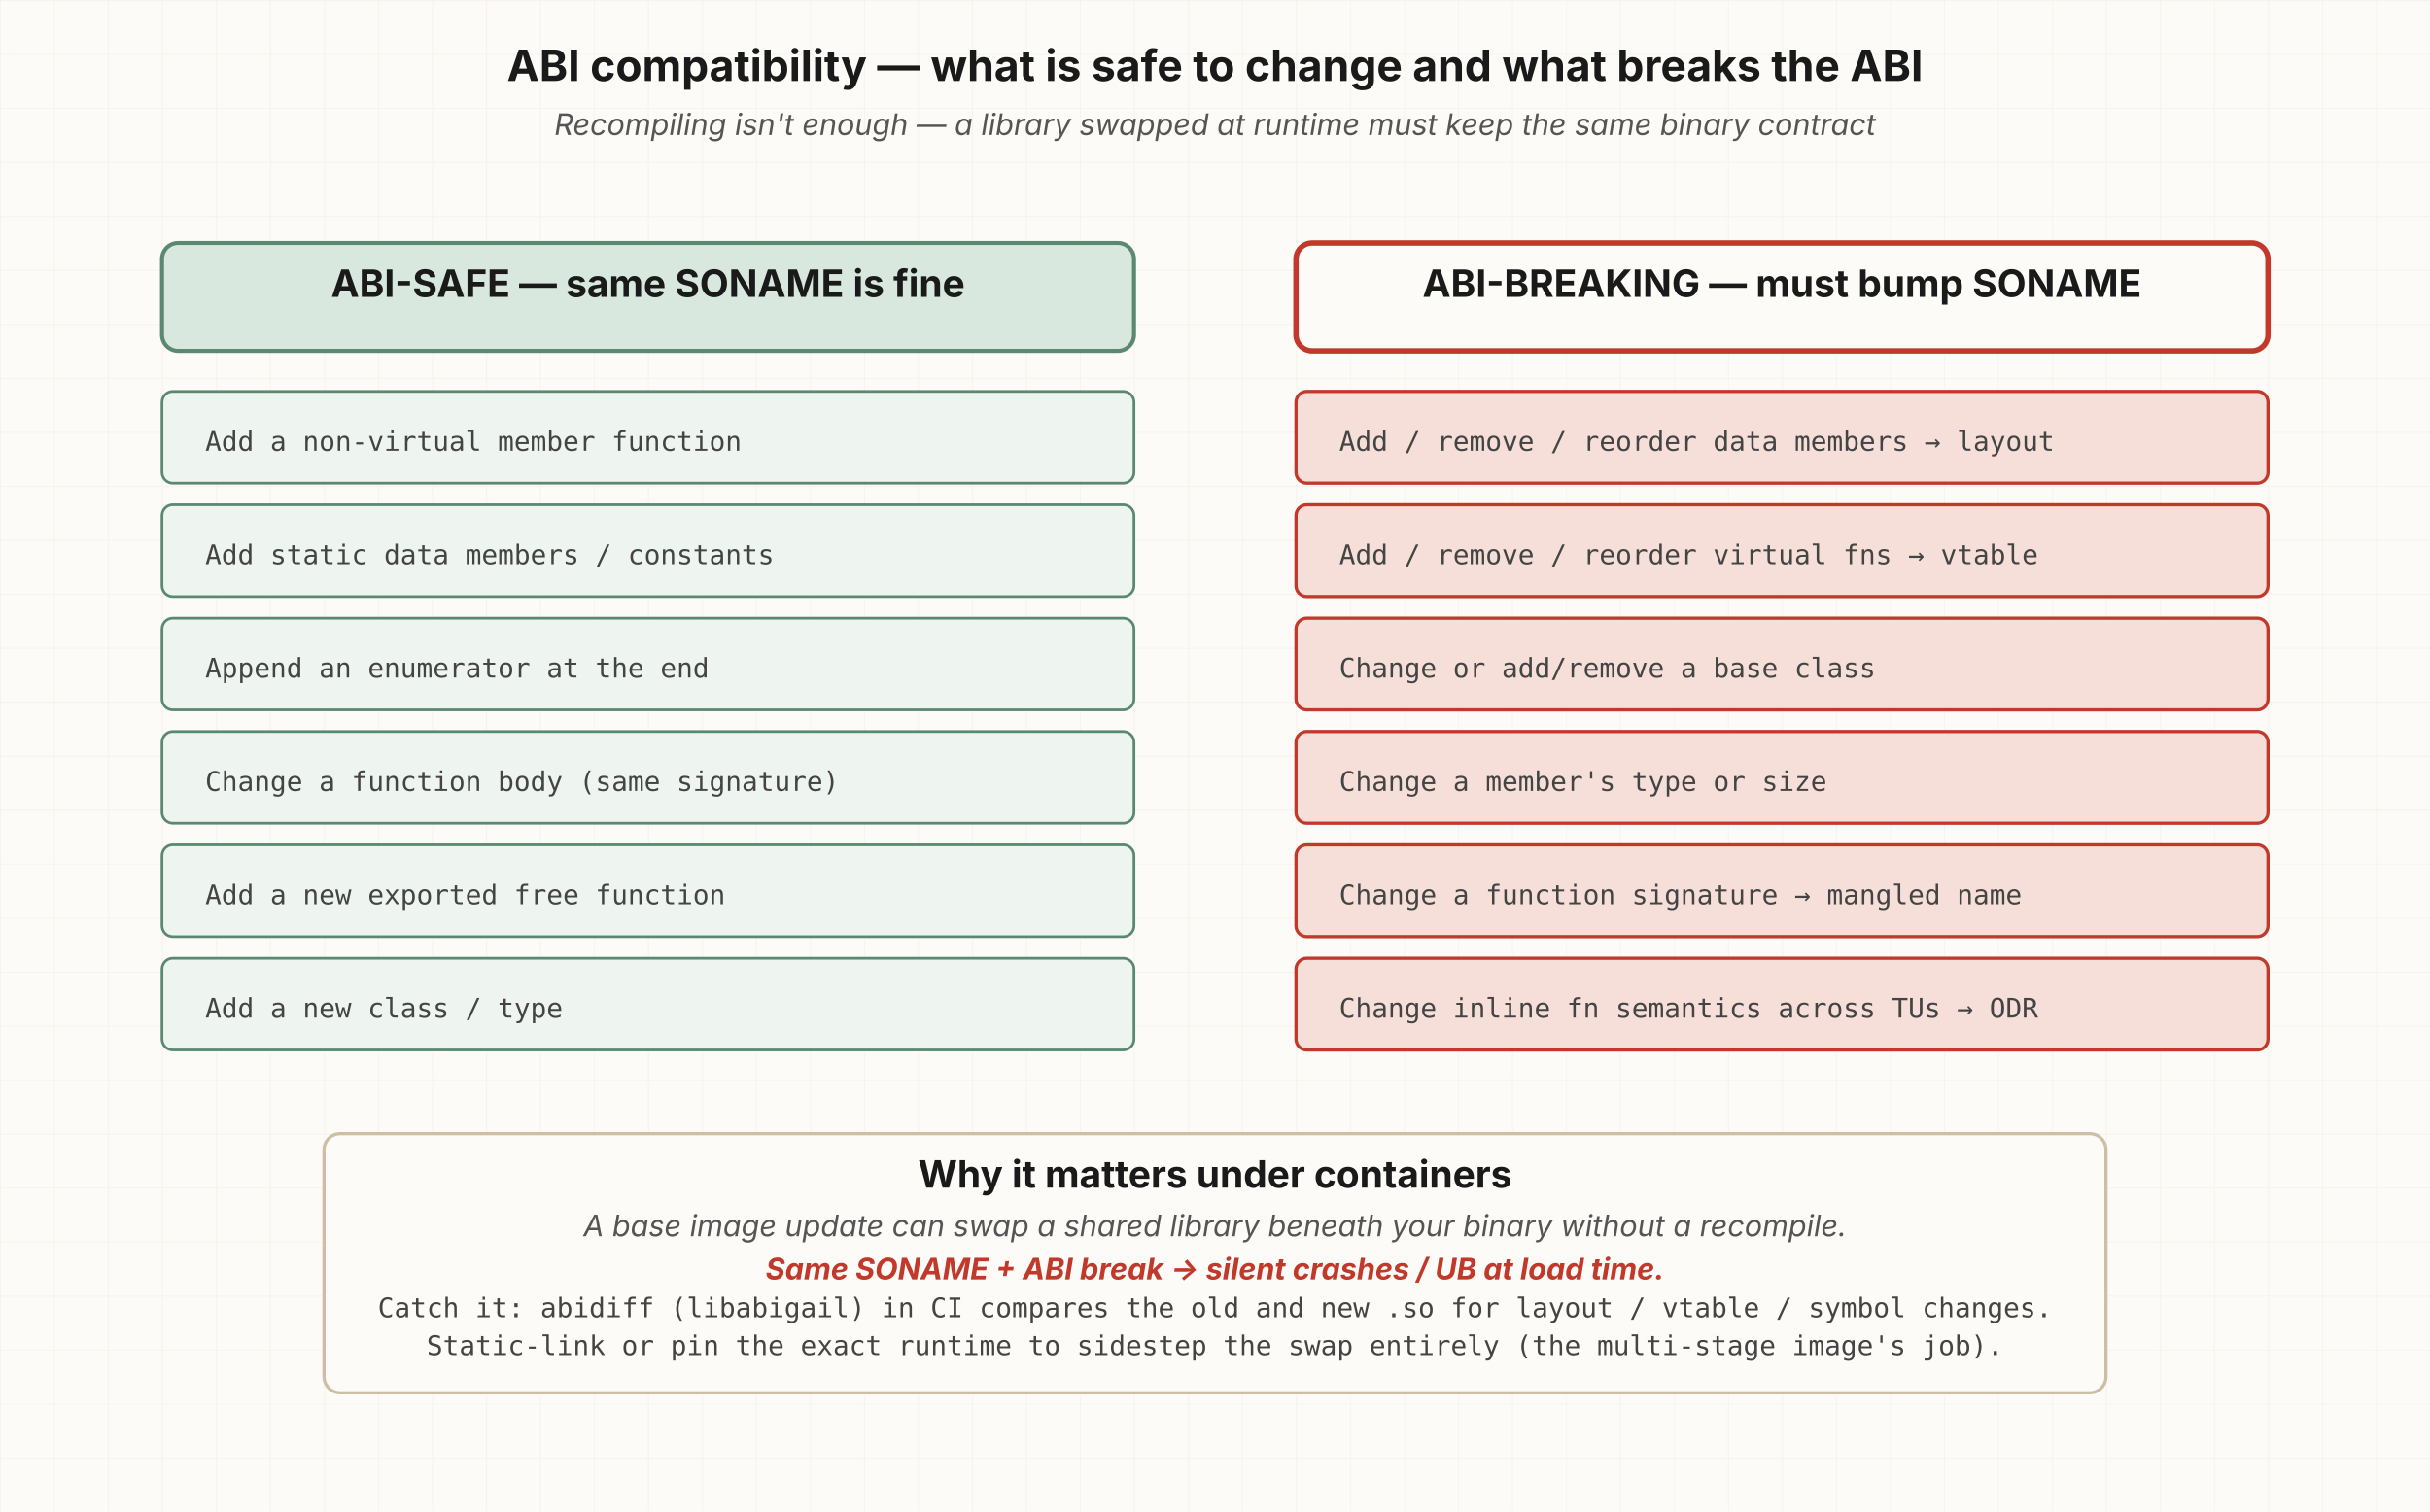
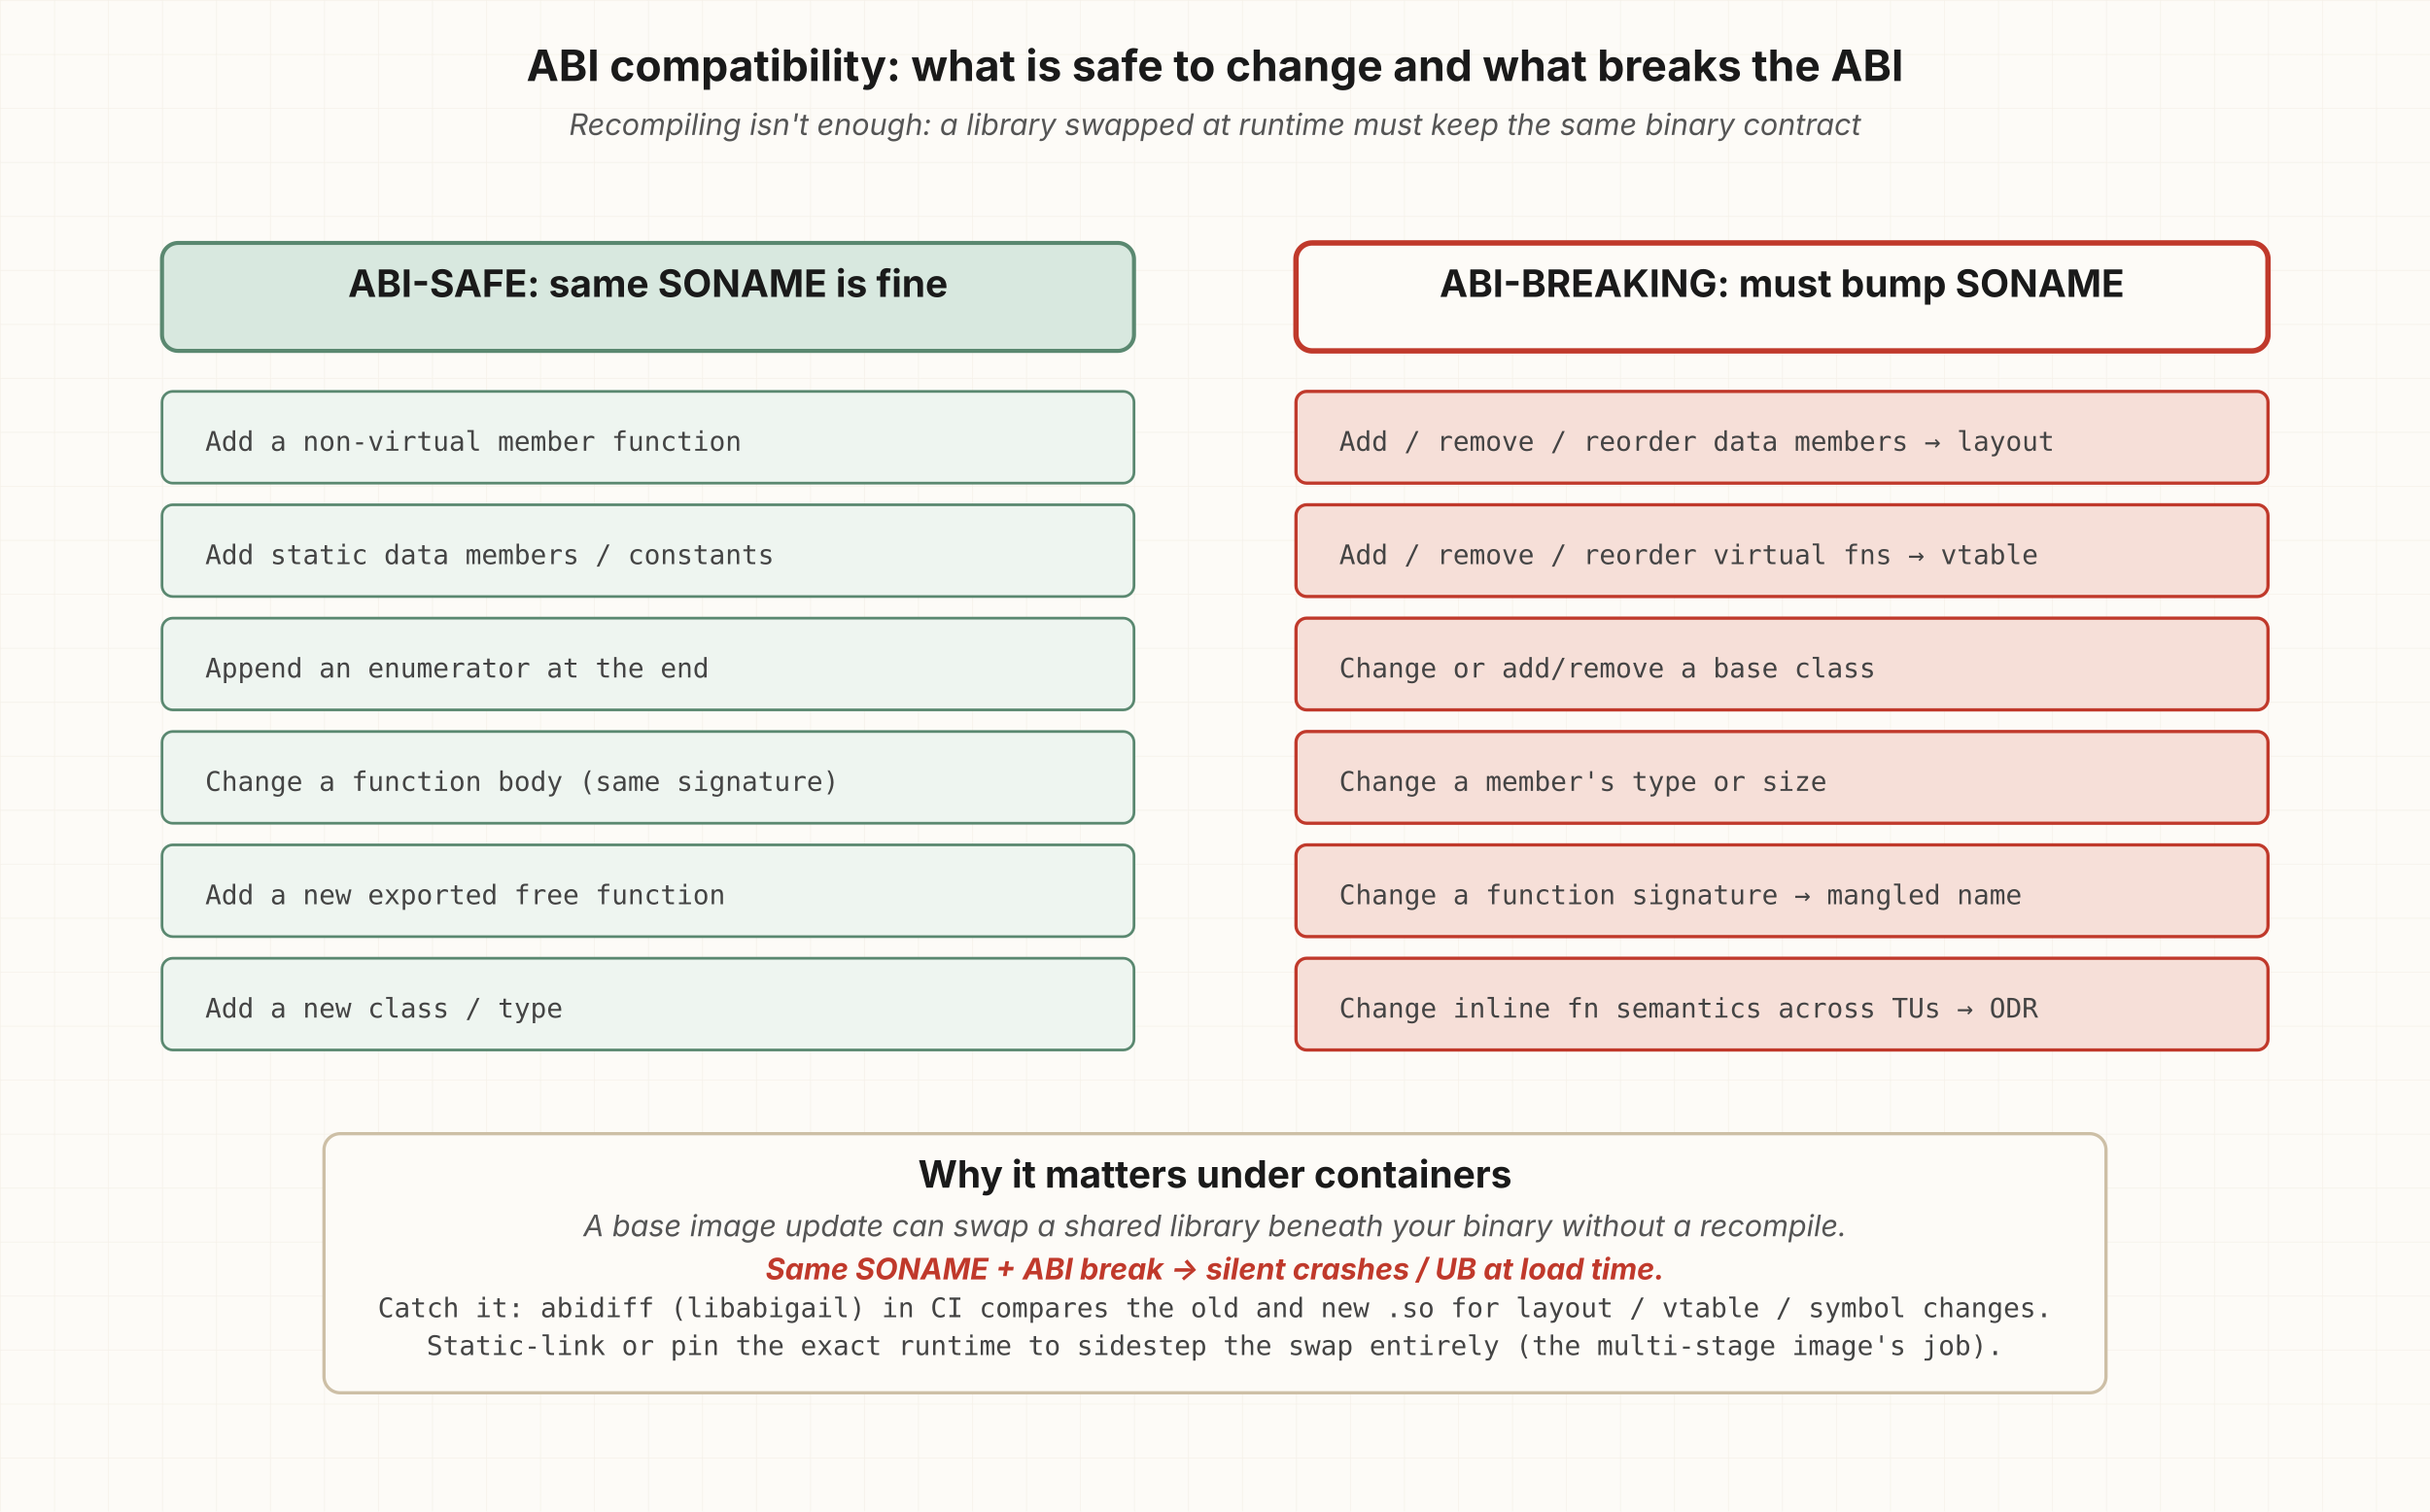
<svg xmlns="http://www.w3.org/2000/svg" viewBox="0 0 900 560" role="img" aria-label="Two columns contrast changes that preserve the binary interface against changes that break it. ABI-safe changes include adding a non-virtual member function, adding static data members, appending an enumerator, and changing a function body. ABI-breaking changes include adding, removing, or reordering data members, which changes struct layout; adding, removing, or reordering virtual functions, which changes the vtable; changing a base class; changing a member's type or size; and changing a function signature, which changes the mangled name. The consequence of shipping a break under the same SONAME is silent crashes or undefined behavior at load time; abidiff detects these and the fix is to bump the SONAME.">
  <defs>
    <pattern id="grid" width="20" height="20" patternUnits="userSpaceOnUse">
      <path d="M 20 0 L 0 0 0 20" fill="none" stroke="#e8e1d3" stroke-width="0.5" />
    </pattern>
    <marker id="arrowhead" markerWidth="10" markerHeight="10" refX="8" refY="5" orient="auto">
      <path d="M 0 0 L 10 5 L 0 10 z" fill="#2d2d2d" />
    </marker>
    <marker id="arrowhead-r" markerWidth="10" markerHeight="10" refX="8" refY="5" orient="auto">
      <path d="M 0 0 L 10 5 L 0 10 z" fill="#c0392b" />
    </marker>
    <marker id="arrowhead-g" markerWidth="10" markerHeight="10" refX="8" refY="5" orient="auto">
      <path d="M 0 0 L 10 5 L 0 10 z" fill="#5a8870" />
    </marker>
  </defs>
  <rect width="900" height="560" fill="#fdfbf7" />
  <rect width="900" height="560" fill="url(#grid)" opacity="0.4" />
-   <text x="450" y="30" text-anchor="middle" style="font: 700 16px -apple-system, system-ui, 'Segoe UI', sans-serif; fill: #1a1a1a;">ABI compatibility — what is safe to change and what breaks the ABI</text>
-   <text x="450" y="50" text-anchor="middle" style="font: italic 400 11px -apple-system, system-ui, 'Segoe UI', sans-serif; fill: #555555;">Recompiling isn't enough — a library swapped at runtime must keep the same binary contract</text>
+   <text x="450" y="30" text-anchor="middle" style="font: 700 16px -apple-system, system-ui, 'Segoe UI', sans-serif; fill: #1a1a1a;">ABI compatibility: what is safe to change and what breaks the ABI</text>
+   <text x="450" y="50" text-anchor="middle" style="font: italic 400 11px -apple-system, system-ui, 'Segoe UI', sans-serif; fill: #555555;">Recompiling isn't enough: a library swapped at runtime must keep the same binary contract</text>
  <rect x="60" y="90" width="360" height="40" rx="6" ry="6" fill="#d8e8df" stroke="#5a8870" stroke-width="1.5" />
-   <text x="240" y="110" text-anchor="middle" style="font: 700 14px -apple-system, system-ui, 'Segoe UI', sans-serif; fill: #1a1a1a;">ABI-SAFE — same SONAME is fine</text>
+   <text x="240" y="110" text-anchor="middle" style="font: 700 14px -apple-system, system-ui, 'Segoe UI', sans-serif; fill: #1a1a1a;">ABI-SAFE: same SONAME is fine</text>
  <rect x="60" y="145" width="360" height="34" rx="4" ry="4" fill="#eef5f0" stroke="#5a8870" stroke-width="1.0" />
  <text x="76" y="167" text-anchor="start" style="font: 400 10px ui-monospace, 'SF Mono', Menlo, Consolas, monospace; fill: #444444;">Add a non-virtual member function</text>
  <rect x="60" y="187" width="360" height="34" rx="4" ry="4" fill="#eef5f0" stroke="#5a8870" stroke-width="1.0" />
  <text x="76" y="209" text-anchor="start" style="font: 400 10px ui-monospace, 'SF Mono', Menlo, Consolas, monospace; fill: #444444;">Add static data members / constants</text>
  <rect x="60" y="229" width="360" height="34" rx="4" ry="4" fill="#eef5f0" stroke="#5a8870" stroke-width="1.0" />
  <text x="76" y="251" text-anchor="start" style="font: 400 10px ui-monospace, 'SF Mono', Menlo, Consolas, monospace; fill: #444444;">Append an enumerator at the end</text>
  <rect x="60" y="271" width="360" height="34" rx="4" ry="4" fill="#eef5f0" stroke="#5a8870" stroke-width="1.0" />
  <text x="76" y="293" text-anchor="start" style="font: 400 10px ui-monospace, 'SF Mono', Menlo, Consolas, monospace; fill: #444444;">Change a function body (same signature)</text>
  <rect x="60" y="313" width="360" height="34" rx="4" ry="4" fill="#eef5f0" stroke="#5a8870" stroke-width="1.0" />
  <text x="76" y="335" text-anchor="start" style="font: 400 10px ui-monospace, 'SF Mono', Menlo, Consolas, monospace; fill: #444444;">Add a new exported free function</text>
  <rect x="60" y="355" width="360" height="34" rx="4" ry="4" fill="#eef5f0" stroke="#5a8870" stroke-width="1.0" />
  <text x="76" y="377" text-anchor="start" style="font: 400 10px ui-monospace, 'SF Mono', Menlo, Consolas, monospace; fill: #444444;">Add a new class / type</text>
  <rect x="480" y="90" width="360" height="40" rx="6" ry="6" fill="#fdfbf7" stroke="#c0392b" stroke-width="2.0" />
-   <text x="660" y="110" text-anchor="middle" style="font: 700 14px -apple-system, system-ui, 'Segoe UI', sans-serif; fill: #1a1a1a;">ABI-BREAKING — must bump SONAME</text>
+   <text x="660" y="110" text-anchor="middle" style="font: 700 14px -apple-system, system-ui, 'Segoe UI', sans-serif; fill: #1a1a1a;">ABI-BREAKING: must bump SONAME</text>
  <rect x="480" y="145" width="360" height="34" rx="4" ry="4" fill="#f6dfd8" stroke="#c0392b" stroke-width="1.2" />
  <text x="496" y="167" text-anchor="start" style="font: 400 10px ui-monospace, 'SF Mono', Menlo, Consolas, monospace; fill: #444444;">Add / remove / reorder data members  → layout</text>
  <rect x="480" y="187" width="360" height="34" rx="4" ry="4" fill="#f6dfd8" stroke="#c0392b" stroke-width="1.2" />
  <text x="496" y="209" text-anchor="start" style="font: 400 10px ui-monospace, 'SF Mono', Menlo, Consolas, monospace; fill: #444444;">Add / remove / reorder virtual fns  → vtable</text>
  <rect x="480" y="229" width="360" height="34" rx="4" ry="4" fill="#f6dfd8" stroke="#c0392b" stroke-width="1.2" />
  <text x="496" y="251" text-anchor="start" style="font: 400 10px ui-monospace, 'SF Mono', Menlo, Consolas, monospace; fill: #444444;">Change or add/remove a base class</text>
  <rect x="480" y="271" width="360" height="34" rx="4" ry="4" fill="#f6dfd8" stroke="#c0392b" stroke-width="1.2" />
  <text x="496" y="293" text-anchor="start" style="font: 400 10px ui-monospace, 'SF Mono', Menlo, Consolas, monospace; fill: #444444;">Change a member's type or size</text>
  <rect x="480" y="313" width="360" height="34" rx="4" ry="4" fill="#f6dfd8" stroke="#c0392b" stroke-width="1.2" />
  <text x="496" y="335" text-anchor="start" style="font: 400 10px ui-monospace, 'SF Mono', Menlo, Consolas, monospace; fill: #444444;">Change a function signature  → mangled name</text>
  <rect x="480" y="355" width="360" height="34" rx="4" ry="4" fill="#f6dfd8" stroke="#c0392b" stroke-width="1.2" />
  <text x="496" y="377" text-anchor="start" style="font: 400 10px ui-monospace, 'SF Mono', Menlo, Consolas, monospace; fill: #444444;">Change inline fn semantics across TUs  → ODR</text>
  <rect x="120" y="420" width="660" height="96" rx="6" ry="6" fill="#fdfbf7" stroke="#cdbfa6" stroke-width="1.2" />
  <text x="450" y="440" text-anchor="middle" style="font: 700 14px -apple-system, system-ui, 'Segoe UI', sans-serif; fill: #1a1a1a;">Why it matters under containers</text>
  <text x="450" y="458" text-anchor="middle" style="font: italic 400 11px -apple-system, system-ui, 'Segoe UI', sans-serif; fill: #555555;">A base image update can swap a shared library beneath your binary without a recompile.</text>
  <text x="450" y="474" text-anchor="middle" style="font: italic 700 11px -apple-system, system-ui, 'Segoe UI', sans-serif; fill: #c0392b;">Same SONAME + ABI break  →  silent crashes / UB at load time.</text>
  <text x="450" y="488" text-anchor="middle" style="font: 400 10px ui-monospace, 'SF Mono', Menlo, Consolas, monospace; fill: #444444;">Catch it: abidiff (libabigail) in CI compares the old and new .so for layout / vtable / symbol changes.</text>
  <text x="450" y="502" text-anchor="middle" style="font: 400 10px ui-monospace, 'SF Mono', Menlo, Consolas, monospace; fill: #444444;">Static-link or pin the exact runtime to sidestep the swap entirely (the multi-stage image's job).</text>
</svg>
